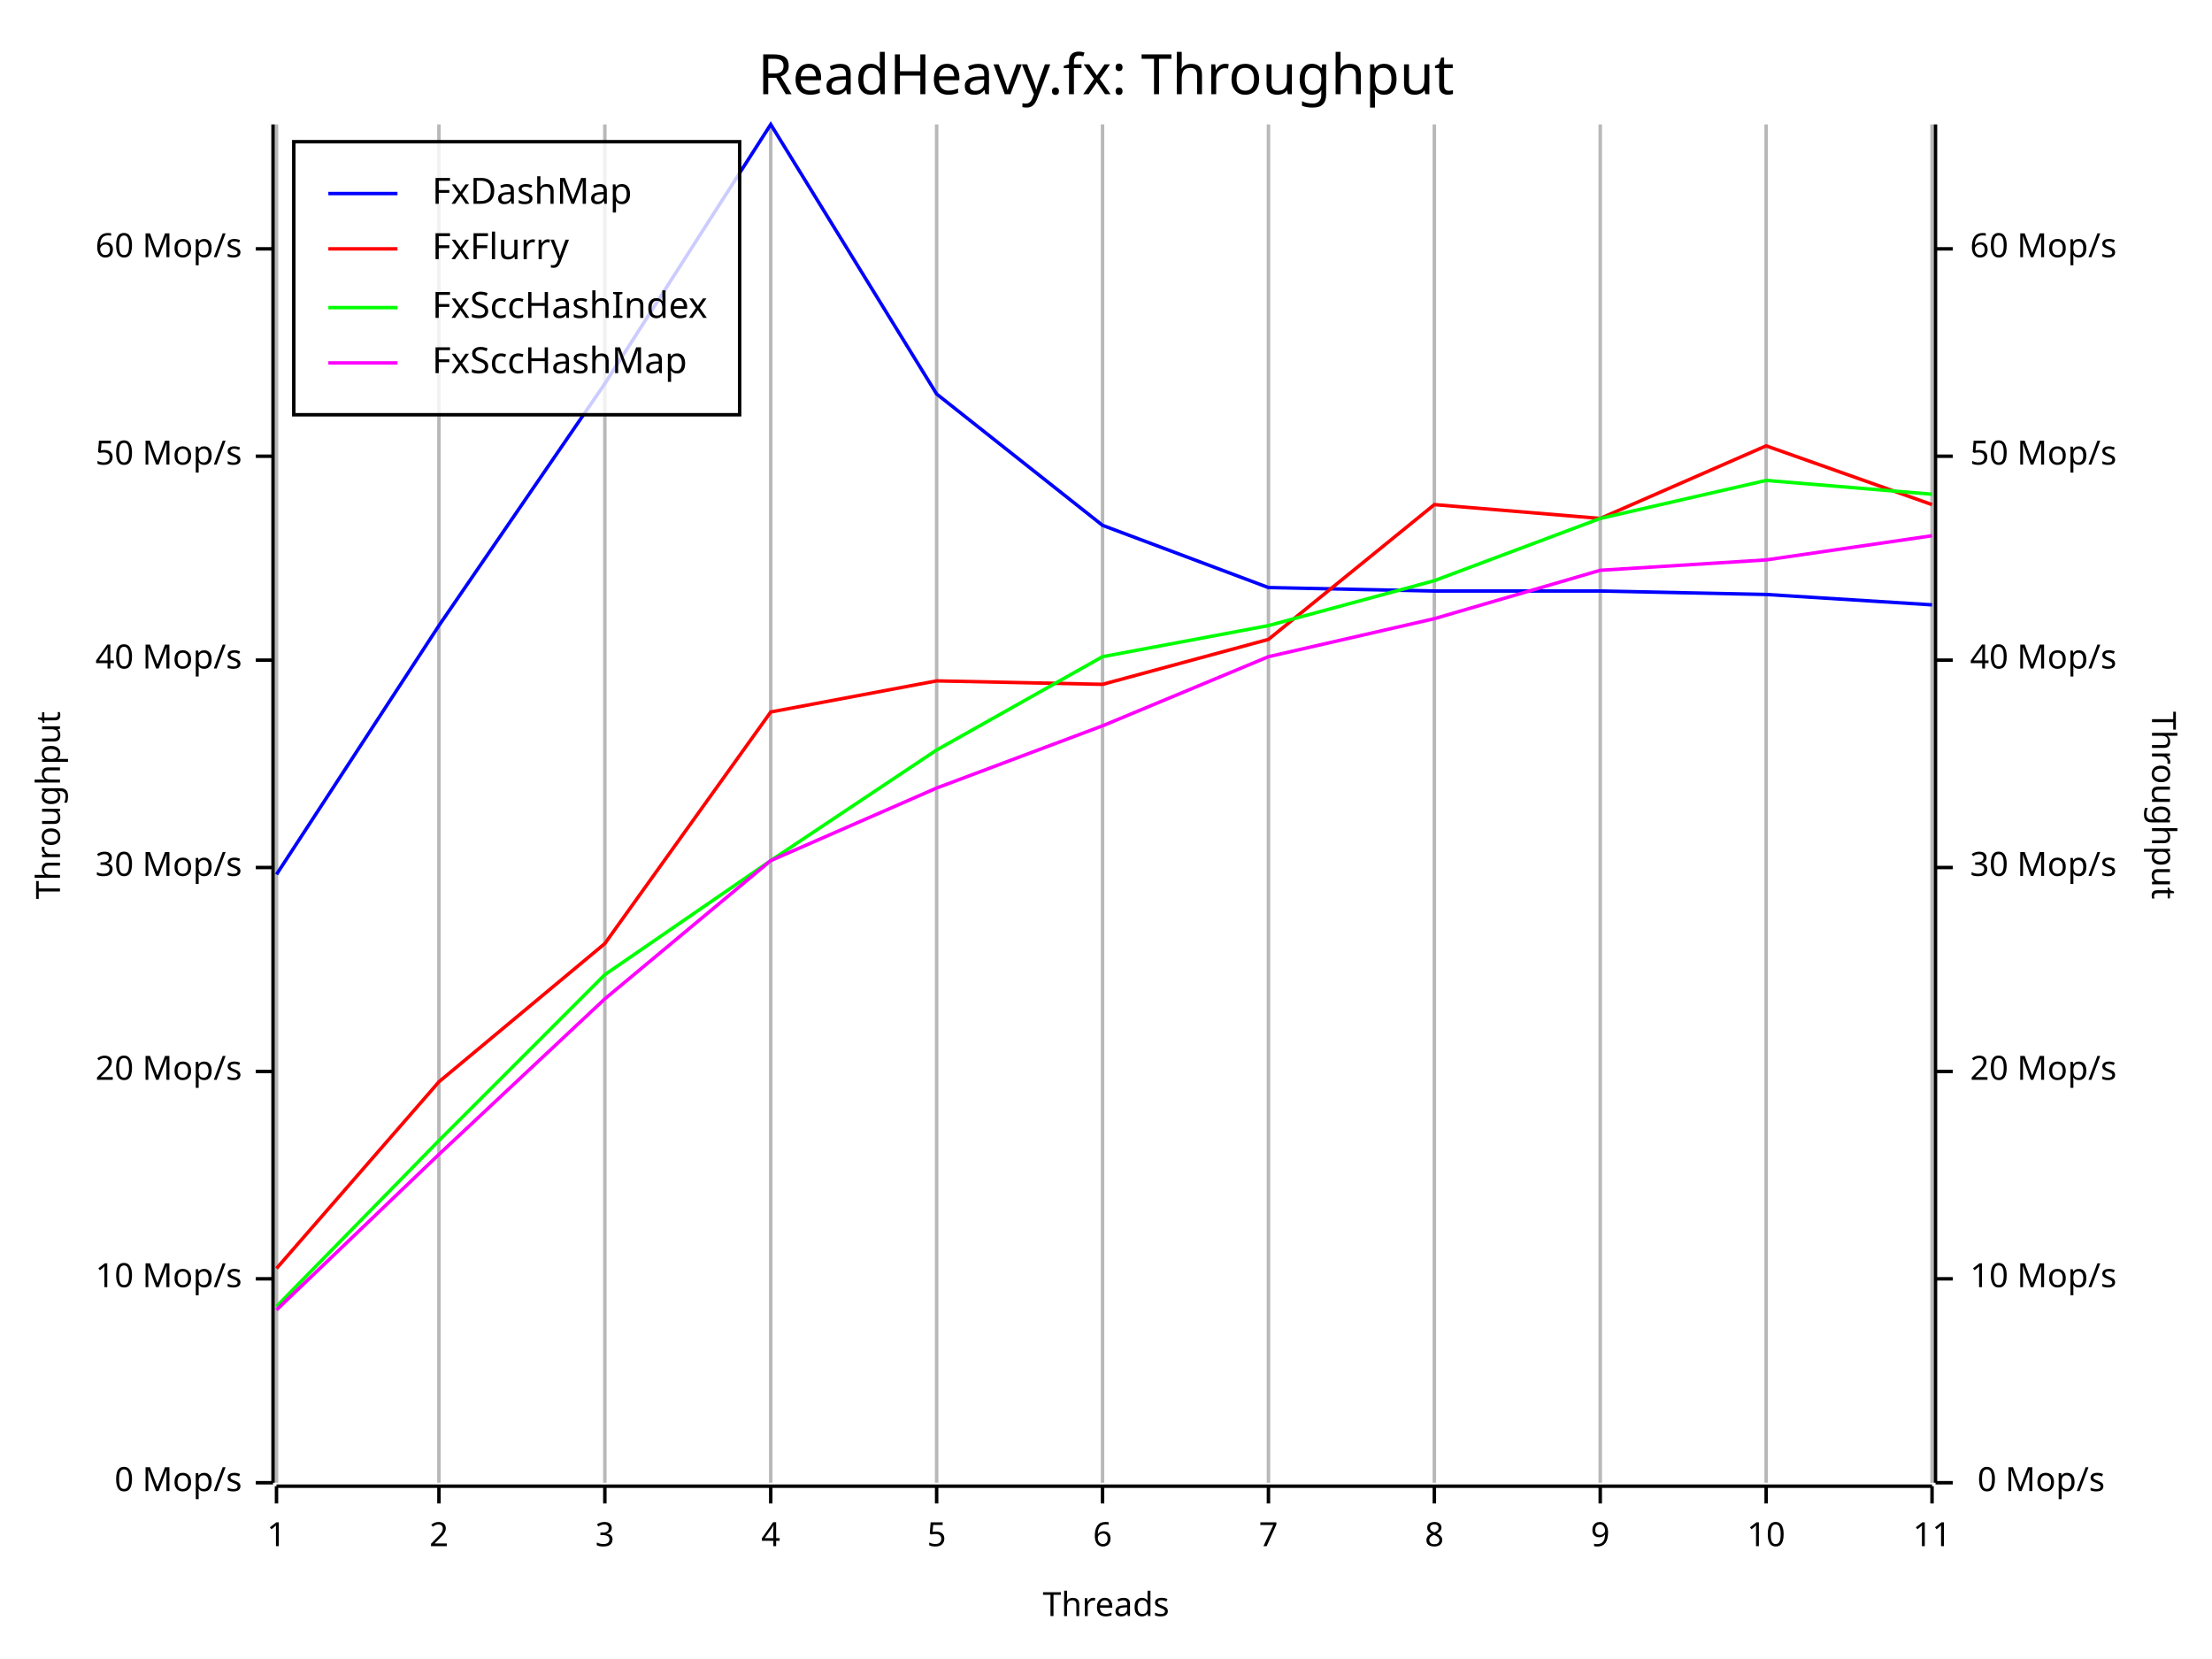
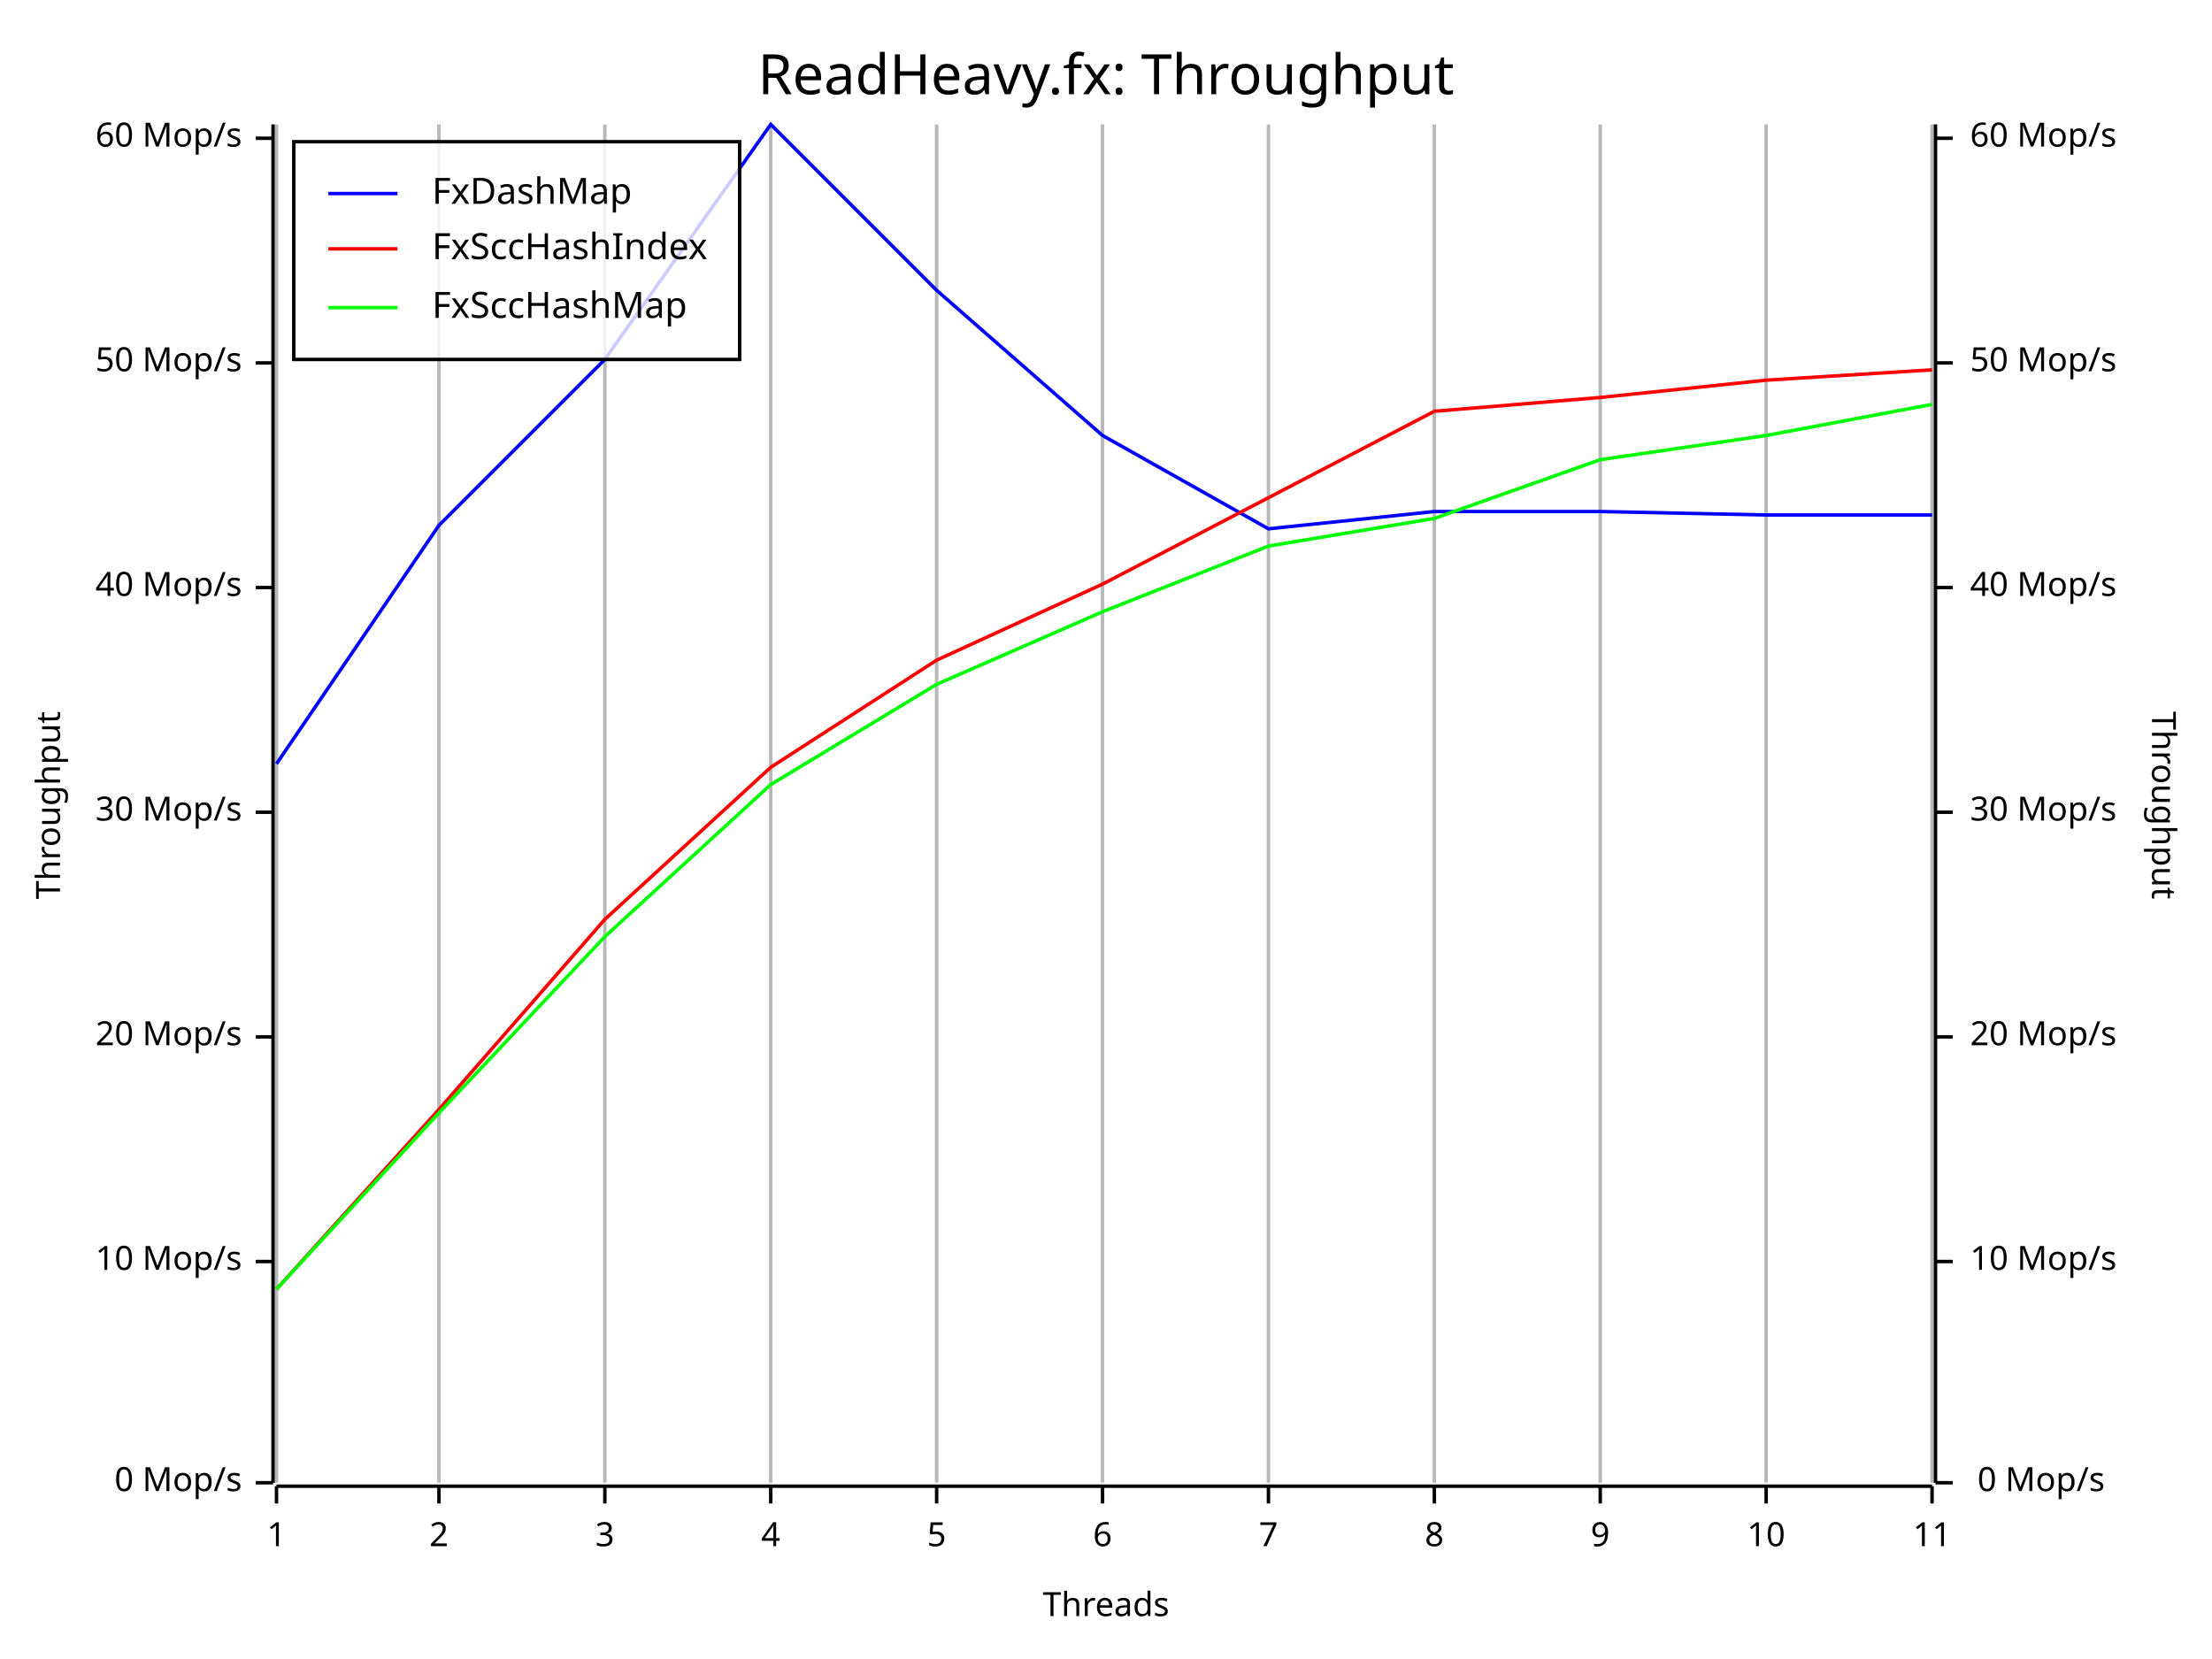
<svg xmlns="http://www.w3.org/2000/svg" width="640" height="480" viewBox="0 0 640 480">
  <rect x="0" y="0" width="640" height="480" opacity="1" fill="#FFFFFF" stroke="none" />
  <text x="320" y="15" dy="0.76em" text-anchor="middle" font-family="Fira Code" font-size="16.129" opacity="1" fill="#000000">
ReadHeavy.fx: Throughput
</text>
  <line opacity="0.1" stroke="#000000" stroke-width="1" x1="80" y1="429" x2="80" y2="36" />
  <line opacity="0.1" stroke="#000000" stroke-width="1" x1="127" y1="429" x2="127" y2="36" />
  <line opacity="0.1" stroke="#000000" stroke-width="1" x1="175" y1="429" x2="175" y2="36" />
  <line opacity="0.1" stroke="#000000" stroke-width="1" x1="223" y1="429" x2="223" y2="36" />
  <line opacity="0.1" stroke="#000000" stroke-width="1" x1="271" y1="429" x2="271" y2="36" />
  <line opacity="0.1" stroke="#000000" stroke-width="1" x1="319" y1="429" x2="319" y2="36" />
  <line opacity="0.1" stroke="#000000" stroke-width="1" x1="367" y1="429" x2="367" y2="36" />
  <line opacity="0.1" stroke="#000000" stroke-width="1" x1="415" y1="429" x2="415" y2="36" />
  <line opacity="0.1" stroke="#000000" stroke-width="1" x1="463" y1="429" x2="463" y2="36" />
  <line opacity="0.1" stroke="#000000" stroke-width="1" x1="511" y1="429" x2="511" y2="36" />
  <line opacity="0.1" stroke="#000000" stroke-width="1" x1="559" y1="429" x2="559" y2="36" />
  <text x="10" y="233" dy="0.76em" text-anchor="middle" font-family="sans-serif" font-size="9.677" opacity="1" fill="#000000" transform="rotate(270, 10, 233)">
Throughput
</text>
  <text x="320" y="470" dy="-0.5ex" text-anchor="middle" font-family="sans-serif" font-size="9.677" opacity="1" fill="#000000">
Threads
</text>
  <text x="630" y="233" dy="0.76em" text-anchor="middle" font-family="sans-serif" font-size="9.677" opacity="1" fill="#000000" transform="rotate(90, 630, 233)">
Throughput
</text>
  <line opacity="0.2" stroke="#000000" stroke-width="1" x1="80" y1="429" x2="80" y2="36" />
  <line opacity="0.2" stroke="#000000" stroke-width="1" x1="127" y1="429" x2="127" y2="36" />
  <line opacity="0.2" stroke="#000000" stroke-width="1" x1="175" y1="429" x2="175" y2="36" />
  <line opacity="0.2" stroke="#000000" stroke-width="1" x1="223" y1="429" x2="223" y2="36" />
  <line opacity="0.2" stroke="#000000" stroke-width="1" x1="271" y1="429" x2="271" y2="36" />
  <line opacity="0.2" stroke="#000000" stroke-width="1" x1="319" y1="429" x2="319" y2="36" />
  <line opacity="0.2" stroke="#000000" stroke-width="1" x1="367" y1="429" x2="367" y2="36" />
  <line opacity="0.2" stroke="#000000" stroke-width="1" x1="415" y1="429" x2="415" y2="36" />
  <line opacity="0.2" stroke="#000000" stroke-width="1" x1="463" y1="429" x2="463" y2="36" />
  <line opacity="0.2" stroke="#000000" stroke-width="1" x1="511" y1="429" x2="511" y2="36" />
  <line opacity="0.2" stroke="#000000" stroke-width="1" x1="559" y1="429" x2="559" y2="36" />
  <polyline fill="none" opacity="1" stroke="#000000" stroke-width="1" points="79,36 79,429 " />
  <text x="70" y="429" dy="0.5ex" text-anchor="end" font-family="sans-serif" font-size="9.677" opacity="1" fill="#000000">
0 Mop/s
</text>
  <polyline fill="none" opacity="1" stroke="#000000" stroke-width="1" points="74,429 79,429 " />
-   <text x="70" y="370" dy="0.5ex" text-anchor="end" font-family="sans-serif" font-size="9.677" opacity="1" fill="#000000">
+   <text x="70" y="365" dy="0.5ex" text-anchor="end" font-family="sans-serif" font-size="9.677" opacity="1" fill="#000000">
10 Mop/s
</text>
-   <polyline fill="none" opacity="1" stroke="#000000" stroke-width="1" points="74,370 79,370 " />
-   <text x="70" y="310" dy="0.5ex" text-anchor="end" font-family="sans-serif" font-size="9.677" opacity="1" fill="#000000">
+   <polyline fill="none" opacity="1" stroke="#000000" stroke-width="1" points="74,365 79,365 " />
+   <text x="70" y="300" dy="0.5ex" text-anchor="end" font-family="sans-serif" font-size="9.677" opacity="1" fill="#000000">
20 Mop/s
</text>
-   <polyline fill="none" opacity="1" stroke="#000000" stroke-width="1" points="74,310 79,310 " />
-   <text x="70" y="251" dy="0.5ex" text-anchor="end" font-family="sans-serif" font-size="9.677" opacity="1" fill="#000000">
+   <polyline fill="none" opacity="1" stroke="#000000" stroke-width="1" points="74,300 79,300 " />
+   <text x="70" y="235" dy="0.5ex" text-anchor="end" font-family="sans-serif" font-size="9.677" opacity="1" fill="#000000">
30 Mop/s
</text>
-   <polyline fill="none" opacity="1" stroke="#000000" stroke-width="1" points="74,251 79,251 " />
-   <text x="70" y="191" dy="0.5ex" text-anchor="end" font-family="sans-serif" font-size="9.677" opacity="1" fill="#000000">
+   <polyline fill="none" opacity="1" stroke="#000000" stroke-width="1" points="74,235 79,235 " />
+   <text x="70" y="170" dy="0.5ex" text-anchor="end" font-family="sans-serif" font-size="9.677" opacity="1" fill="#000000">
40 Mop/s
</text>
-   <polyline fill="none" opacity="1" stroke="#000000" stroke-width="1" points="74,191 79,191 " />
-   <text x="70" y="132" dy="0.5ex" text-anchor="end" font-family="sans-serif" font-size="9.677" opacity="1" fill="#000000">
+   <polyline fill="none" opacity="1" stroke="#000000" stroke-width="1" points="74,170 79,170 " />
+   <text x="70" y="105" dy="0.5ex" text-anchor="end" font-family="sans-serif" font-size="9.677" opacity="1" fill="#000000">
50 Mop/s
</text>
-   <polyline fill="none" opacity="1" stroke="#000000" stroke-width="1" points="74,132 79,132 " />
-   <text x="70" y="72" dy="0.5ex" text-anchor="end" font-family="sans-serif" font-size="9.677" opacity="1" fill="#000000">
+   <polyline fill="none" opacity="1" stroke="#000000" stroke-width="1" points="74,105 79,105 " />
+   <text x="70" y="40" dy="0.5ex" text-anchor="end" font-family="sans-serif" font-size="9.677" opacity="1" fill="#000000">
60 Mop/s
</text>
-   <polyline fill="none" opacity="1" stroke="#000000" stroke-width="1" points="74,72 79,72 " />
+   <polyline fill="none" opacity="1" stroke="#000000" stroke-width="1" points="74,40 79,40 " />
  <polyline fill="none" opacity="1" stroke="#000000" stroke-width="1" points="80,430 559,430 " />
  <text x="80" y="440" dy="0.76em" text-anchor="middle" font-family="sans-serif" font-size="9.677" opacity="1" fill="#000000">
1
</text>
  <polyline fill="none" opacity="1" stroke="#000000" stroke-width="1" points="80,430 80,435 " />
  <text x="127" y="440" dy="0.76em" text-anchor="middle" font-family="sans-serif" font-size="9.677" opacity="1" fill="#000000">
2
</text>
  <polyline fill="none" opacity="1" stroke="#000000" stroke-width="1" points="127,430 127,435 " />
  <text x="175" y="440" dy="0.76em" text-anchor="middle" font-family="sans-serif" font-size="9.677" opacity="1" fill="#000000">
3
</text>
  <polyline fill="none" opacity="1" stroke="#000000" stroke-width="1" points="175,430 175,435 " />
  <text x="223" y="440" dy="0.76em" text-anchor="middle" font-family="sans-serif" font-size="9.677" opacity="1" fill="#000000">
4
</text>
  <polyline fill="none" opacity="1" stroke="#000000" stroke-width="1" points="223,430 223,435 " />
  <text x="271" y="440" dy="0.76em" text-anchor="middle" font-family="sans-serif" font-size="9.677" opacity="1" fill="#000000">
5
</text>
  <polyline fill="none" opacity="1" stroke="#000000" stroke-width="1" points="271,430 271,435 " />
  <text x="319" y="440" dy="0.76em" text-anchor="middle" font-family="sans-serif" font-size="9.677" opacity="1" fill="#000000">
6
</text>
  <polyline fill="none" opacity="1" stroke="#000000" stroke-width="1" points="319,430 319,435 " />
  <text x="367" y="440" dy="0.76em" text-anchor="middle" font-family="sans-serif" font-size="9.677" opacity="1" fill="#000000">
7
</text>
  <polyline fill="none" opacity="1" stroke="#000000" stroke-width="1" points="367,430 367,435 " />
  <text x="415" y="440" dy="0.76em" text-anchor="middle" font-family="sans-serif" font-size="9.677" opacity="1" fill="#000000">
8
</text>
  <polyline fill="none" opacity="1" stroke="#000000" stroke-width="1" points="415,430 415,435 " />
  <text x="463" y="440" dy="0.76em" text-anchor="middle" font-family="sans-serif" font-size="9.677" opacity="1" fill="#000000">
9
</text>
  <polyline fill="none" opacity="1" stroke="#000000" stroke-width="1" points="463,430 463,435 " />
  <text x="511" y="440" dy="0.76em" text-anchor="middle" font-family="sans-serif" font-size="9.677" opacity="1" fill="#000000">
10
</text>
  <polyline fill="none" opacity="1" stroke="#000000" stroke-width="1" points="511,430 511,435 " />
  <text x="559" y="440" dy="0.76em" text-anchor="middle" font-family="sans-serif" font-size="9.677" opacity="1" fill="#000000">
11
</text>
  <polyline fill="none" opacity="1" stroke="#000000" stroke-width="1" points="559,430 559,435 " />
  <polyline fill="none" opacity="1" stroke="#000000" stroke-width="1" points="560,36 560,429 " />
  <text x="609" y="429" dy="0.5ex" text-anchor="end" font-family="sans-serif" font-size="9.677" opacity="1" fill="#000000">
0 Mop/s
</text>
  <polyline fill="none" opacity="1" stroke="#000000" stroke-width="1" points="560,429 565,429 " />
-   <text x="570" y="370" dy="0.5ex" text-anchor="start" font-family="sans-serif" font-size="9.677" opacity="1" fill="#000000">
+   <text x="570" y="365" dy="0.5ex" text-anchor="start" font-family="sans-serif" font-size="9.677" opacity="1" fill="#000000">
10 Mop/s
</text>
-   <polyline fill="none" opacity="1" stroke="#000000" stroke-width="1" points="560,370 565,370 " />
-   <text x="570" y="310" dy="0.5ex" text-anchor="start" font-family="sans-serif" font-size="9.677" opacity="1" fill="#000000">
+   <polyline fill="none" opacity="1" stroke="#000000" stroke-width="1" points="560,365 565,365 " />
+   <text x="570" y="300" dy="0.5ex" text-anchor="start" font-family="sans-serif" font-size="9.677" opacity="1" fill="#000000">
20 Mop/s
</text>
-   <polyline fill="none" opacity="1" stroke="#000000" stroke-width="1" points="560,310 565,310 " />
-   <text x="570" y="251" dy="0.5ex" text-anchor="start" font-family="sans-serif" font-size="9.677" opacity="1" fill="#000000">
+   <polyline fill="none" opacity="1" stroke="#000000" stroke-width="1" points="560,300 565,300 " />
+   <text x="570" y="235" dy="0.5ex" text-anchor="start" font-family="sans-serif" font-size="9.677" opacity="1" fill="#000000">
30 Mop/s
</text>
-   <polyline fill="none" opacity="1" stroke="#000000" stroke-width="1" points="560,251 565,251 " />
-   <text x="570" y="191" dy="0.5ex" text-anchor="start" font-family="sans-serif" font-size="9.677" opacity="1" fill="#000000">
+   <polyline fill="none" opacity="1" stroke="#000000" stroke-width="1" points="560,235 565,235 " />
+   <text x="570" y="170" dy="0.5ex" text-anchor="start" font-family="sans-serif" font-size="9.677" opacity="1" fill="#000000">
40 Mop/s
</text>
-   <polyline fill="none" opacity="1" stroke="#000000" stroke-width="1" points="560,191 565,191 " />
-   <text x="570" y="132" dy="0.5ex" text-anchor="start" font-family="sans-serif" font-size="9.677" opacity="1" fill="#000000">
+   <polyline fill="none" opacity="1" stroke="#000000" stroke-width="1" points="560,170 565,170 " />
+   <text x="570" y="105" dy="0.5ex" text-anchor="start" font-family="sans-serif" font-size="9.677" opacity="1" fill="#000000">
50 Mop/s
</text>
-   <polyline fill="none" opacity="1" stroke="#000000" stroke-width="1" points="560,132 565,132 " />
-   <text x="570" y="72" dy="0.5ex" text-anchor="start" font-family="sans-serif" font-size="9.677" opacity="1" fill="#000000">
+   <polyline fill="none" opacity="1" stroke="#000000" stroke-width="1" points="560,105 565,105 " />
+   <text x="570" y="40" dy="0.5ex" text-anchor="start" font-family="sans-serif" font-size="9.677" opacity="1" fill="#000000">
60 Mop/s
</text>
-   <polyline fill="none" opacity="1" stroke="#000000" stroke-width="1" points="560,72 565,72 " />
-   <polyline fill="none" opacity="1" stroke="#0000FF" stroke-width="1" points="80,253 127,181 175,111 223,36 271,114 319,152 367,170 415,171 463,171 511,172 559,175 " />
-   <polyline fill="none" opacity="1" stroke="#FF0000" stroke-width="1" points="80,367 127,313 175,273 223,206 271,197 319,198 367,185 415,146 463,150 511,129 559,146 " />
-   <polyline fill="none" opacity="1" stroke="#00FF00" stroke-width="1" points="80,378 127,330 175,282 223,249 271,217 319,190 367,181 415,168 463,150 511,139 559,143 " />
-   <polyline fill="none" opacity="1" stroke="#FF00FF" stroke-width="1" points="80,379 127,334 175,289 223,249 271,228 319,210 367,190 415,179 463,165 511,162 559,155 " />
-   <rect x="85" y="41" width="129" height="79" opacity="0.8" fill="#FFFFFF" stroke="none" />
-   <rect x="85" y="41" width="129" height="79" opacity="1" fill="none" stroke="#000000" />
+   <polyline fill="none" opacity="1" stroke="#000000" stroke-width="1" points="560,40 565,40 " />
+   <polyline fill="none" opacity="1" stroke="#0000FF" stroke-width="1" points="80,221 127,152 175,104 223,36 271,84 319,126 367,153 415,148 463,148 511,149 559,149 " />
+   <polyline fill="none" opacity="1" stroke="#FF0000" stroke-width="1" points="80,373 127,321 175,266 223,222 271,191 319,169 367,144 415,119 463,115 511,110 559,107 " />
+   <polyline fill="none" opacity="1" stroke="#00FF00" stroke-width="1" points="80,373 127,322 175,271 223,227 271,198 319,177 367,158 415,150 463,133 511,126 559,117 " />
+   <rect x="85" y="41" width="129" height="63" opacity="0.8" fill="#FFFFFF" stroke="none" />
+   <rect x="85" y="41" width="129" height="63" opacity="1" fill="none" stroke="#000000" />
  <text x="125" y="51" dy="0.76em" text-anchor="start" font-family="Fira Code" font-size="10.484" opacity="1" fill="#000000">
FxDashMap
</text>
  <text x="125" y="67" dy="0.76em" text-anchor="start" font-family="Fira Code" font-size="10.484" opacity="1" fill="#000000">
- FxFlurry
+ FxSccHashIndex
</text>
  <text x="125" y="84" dy="0.76em" text-anchor="start" font-family="Fira Code" font-size="10.484" opacity="1" fill="#000000">
- FxSccHashIndex
- </text>
-   <text x="125" y="100" dy="0.76em" text-anchor="start" font-family="Fira Code" font-size="10.484" opacity="1" fill="#000000">
FxSccHashMap
</text>
  <polyline fill="none" opacity="1" stroke="#0000FF" stroke-width="1" points="95,56 115,56 " />
  <polyline fill="none" opacity="1" stroke="#FF0000" stroke-width="1" points="95,72 115,72 " />
  <polyline fill="none" opacity="1" stroke="#00FF00" stroke-width="1" points="95,89 115,89 " />
-   <polyline fill="none" opacity="1" stroke="#FF00FF" stroke-width="1" points="95,105 115,105 " />
</svg>
